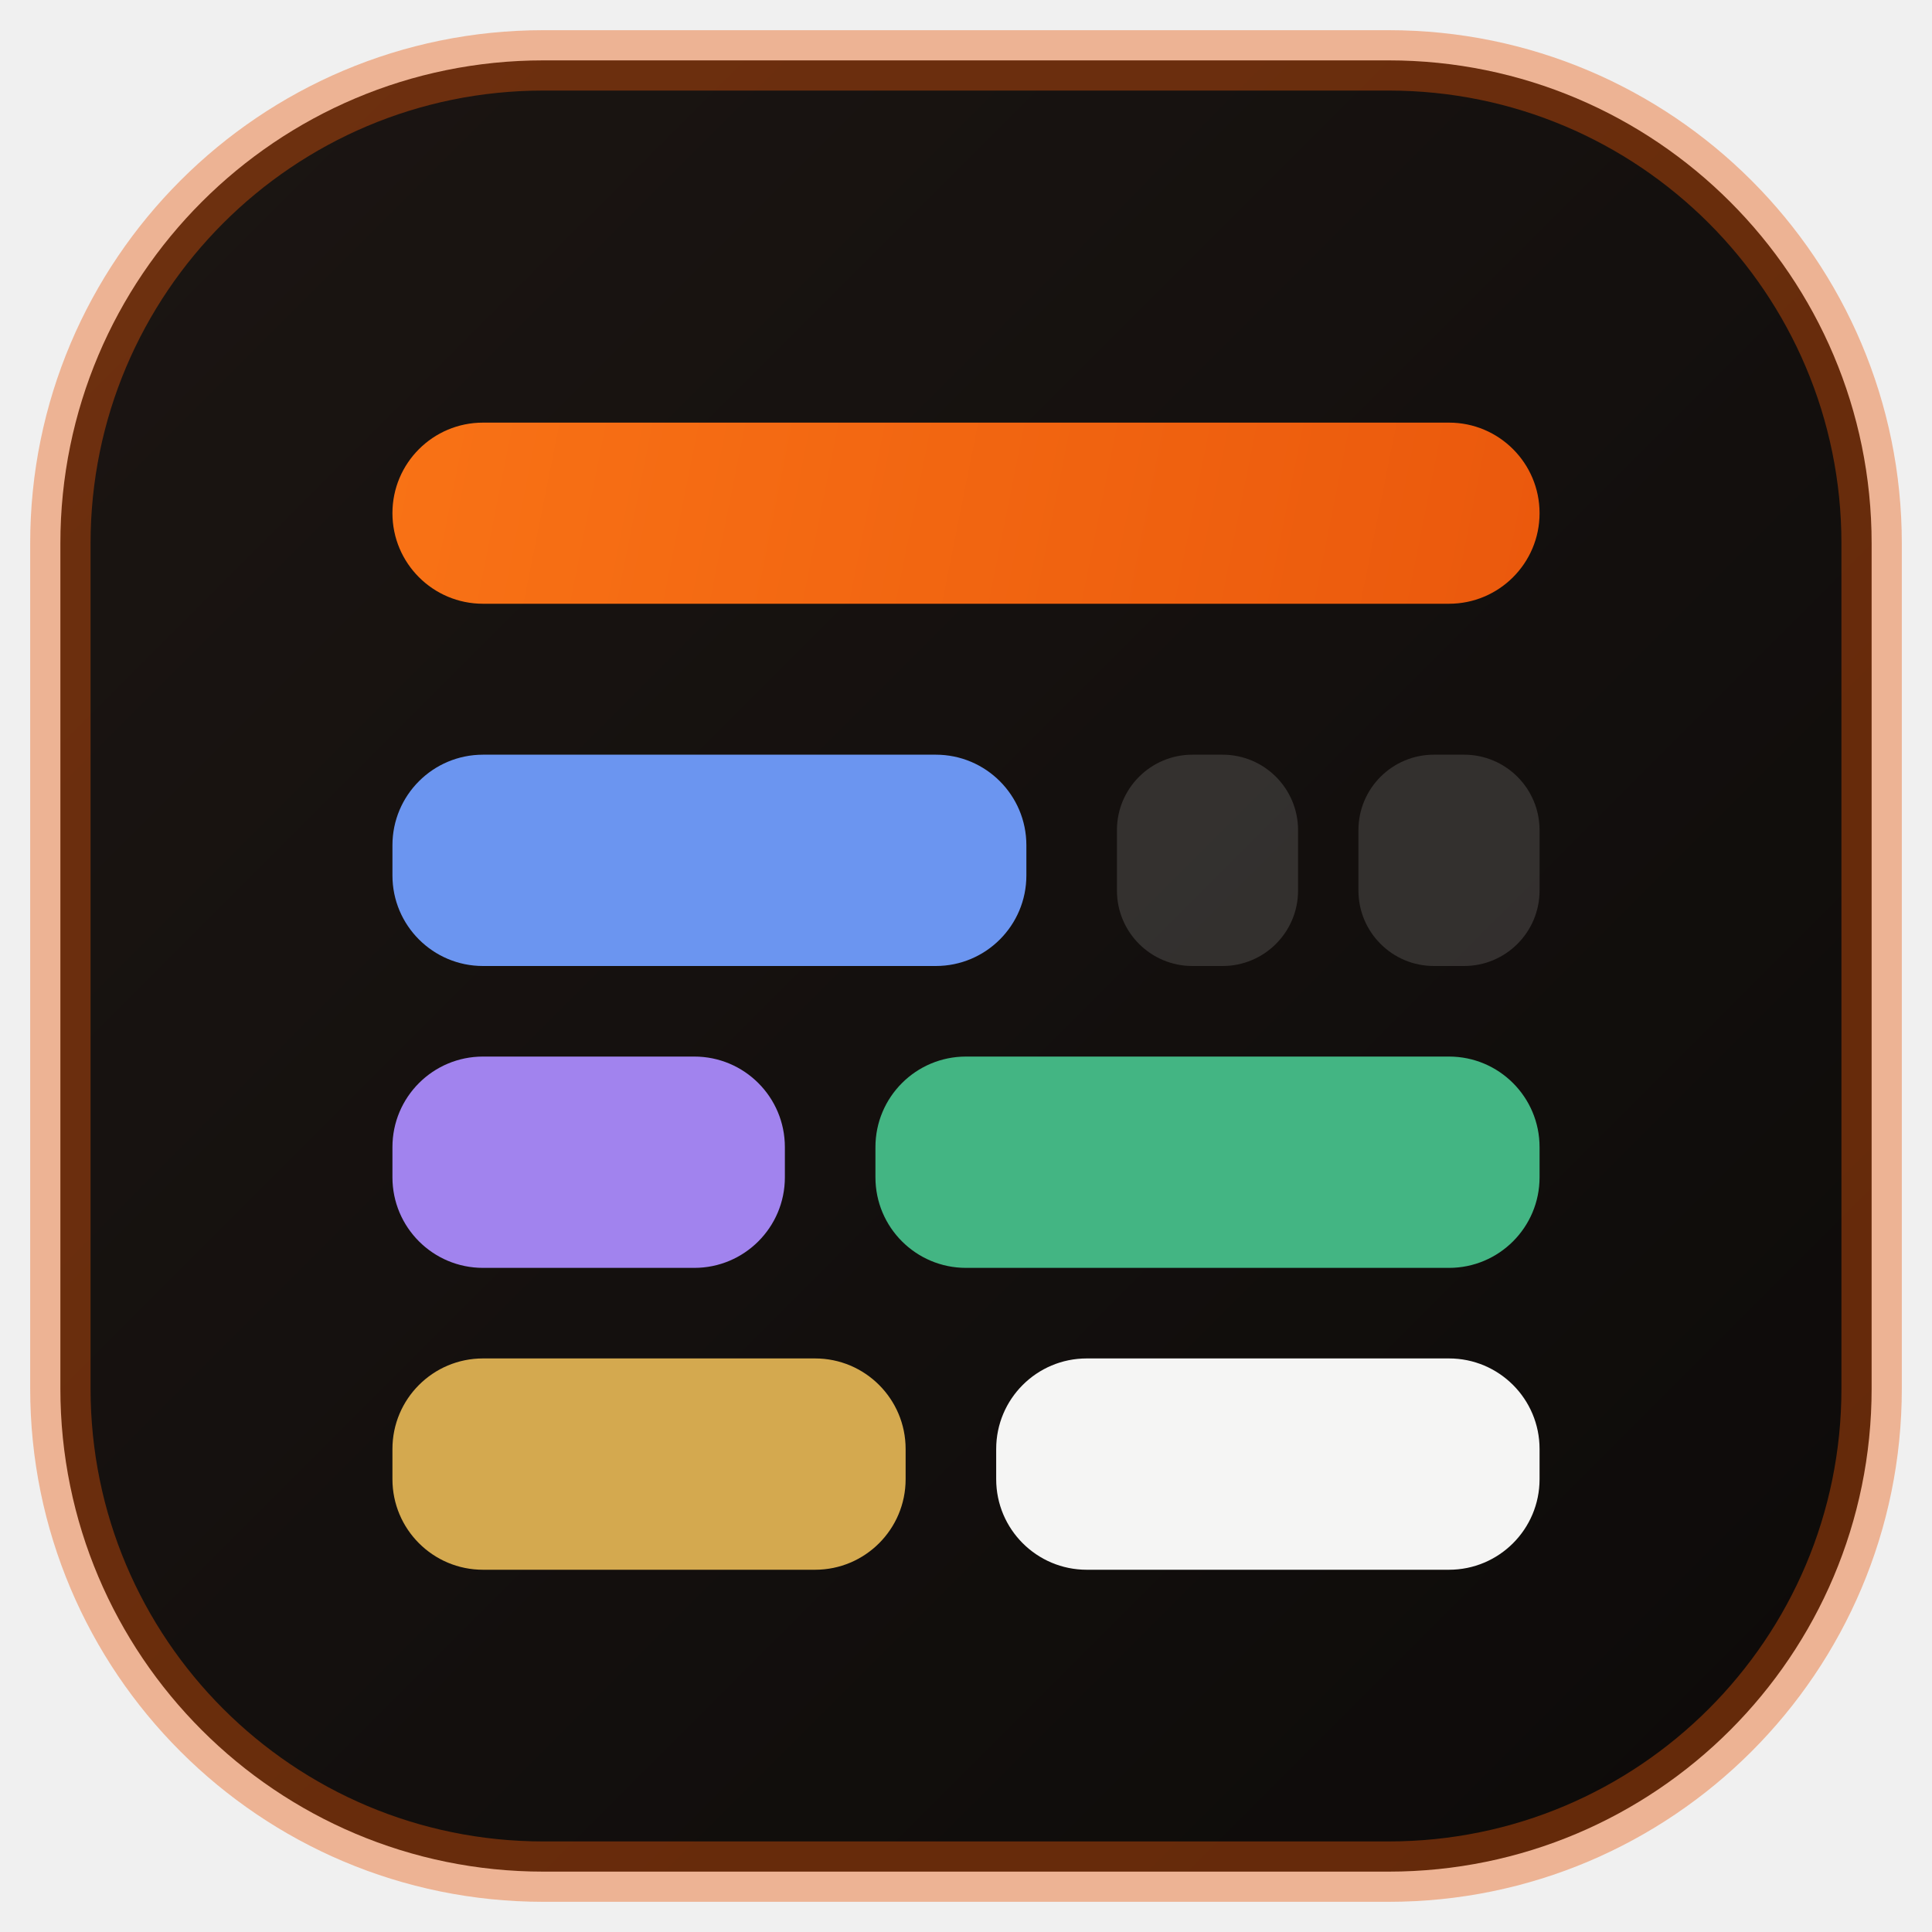
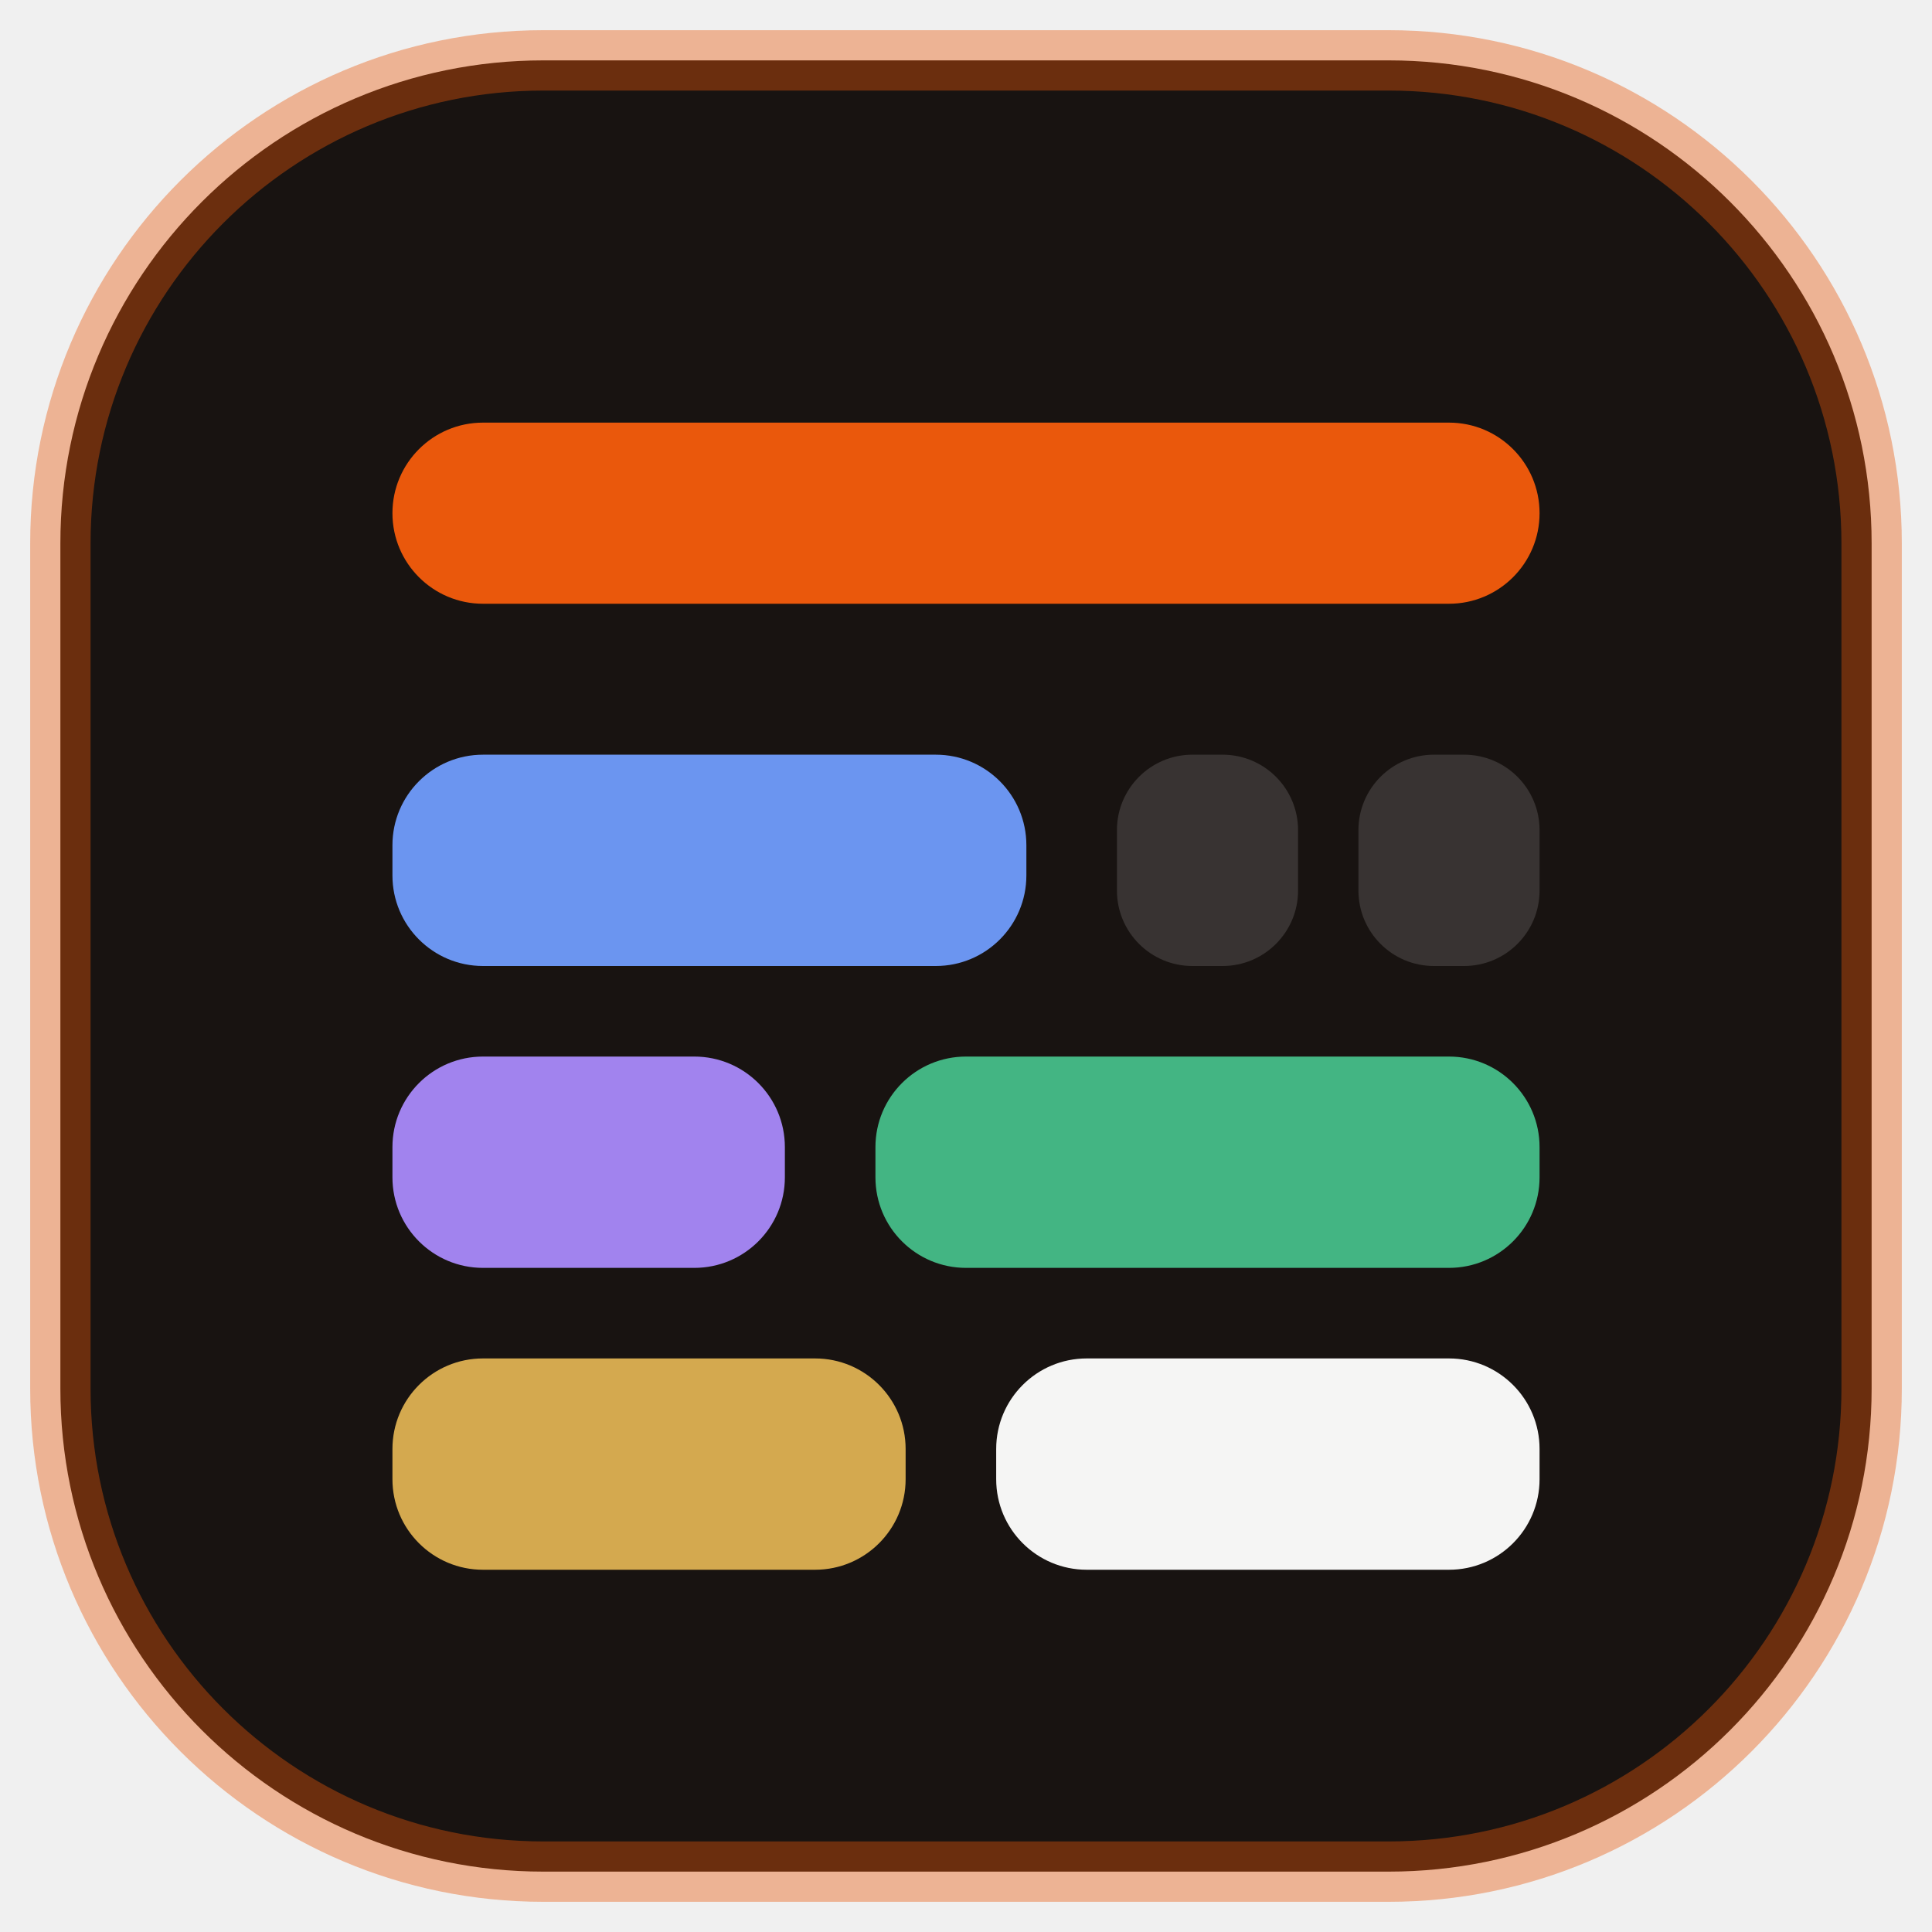
<svg xmlns="http://www.w3.org/2000/svg" viewBox="0 0 64 64" fill="none">
-   <defs>
-     <linearGradient id="yb-bg" x1="0" y1="0" x2="64" y2="64" gradientUnits="userSpaceOnUse">
-       <stop offset="0%" stop-color="#1C1613" />
-       <stop offset="100%" stop-color="#0C0A09" />
-     </linearGradient>
-     <linearGradient id="yb-orange" x1="12" y1="12" x2="52" y2="20" gradientUnits="userSpaceOnUse">
-       <stop offset="0%" stop-color="#F97316" />
-       <stop offset="100%" stop-color="#EA580C" />
-     </linearGradient>
-   </defs>
-   <rect x="2" y="2" width="60" height="60" rx="16" fill="url(#yb-bg)" stroke="#EA580C" stroke-opacity="0.4" stroke-width="2" />
-   <rect x="13" y="14" width="38" height="6" rx="3" fill="url(#yb-orange)" />
-   <rect x="13" y="25" width="21" height="7" rx="3" fill="#6B95F0" />
-   <rect x="37" y="25" width="6" height="7" rx="2.5" fill="#FFFFFF" fill-opacity="0.14" />
-   <rect x="45" y="25" width="6" height="7" rx="2.5" fill="#FFFFFF" fill-opacity="0.14" />
-   <rect x="13" y="35" width="13" height="7" rx="3" fill="#A183EE" />
-   <rect x="29" y="35" width="22" height="7" rx="3" fill="#43B583" />
-   <rect x="13" y="45" width="17" height="7" rx="3" fill="#D4A94F" />
-   <rect x="33" y="45" width="18" height="7" rx="3" fill="#F5F5F4" />
+   <style>
+     .bg { fill: #181311; stroke: #EA580C; stroke-opacity: 0.4; }
+     .hdr { fill: #EA580C; }
+     .b1 { fill: #6B95F0; }
+     .cell { fill: #FFFFFF; fill-opacity: 0.14; }
+     .b2 { fill: #A183EE; }
+     .b3 { fill: #43B583; }
+     .b4 { fill: #D4A94F; }
+     .now { fill: #F5F5F4; }
+     @media (prefers-color-scheme: light) {
+       .bg { fill: #FFFFFF; stroke: #D97706; stroke-opacity: 0.35; }
+       .b1 { fill: #2F62D6; }
+       .cell { fill: #18181B; fill-opacity: 0.1; }
+       .b2 { fill: #7C4DDB; }
+       .b3 { fill: #178A5C; }
+       .b4 { fill: #B98318; }
+       .now { fill: #18181B; }
+     }
+   </style>
+   <rect class="bg" x="2" y="2" width="60" height="60" rx="16" stroke-width="2" />
+   <rect class="hdr" x="13" y="14" width="38" height="6" rx="3" />
+   <rect class="b1" x="13" y="25" width="21" height="7" rx="3" />
+   <rect class="cell" x="37" y="25" width="6" height="7" rx="2.5" />
+   <rect class="cell" x="45" y="25" width="6" height="7" rx="2.5" />
+   <rect class="b2" x="13" y="35" width="13" height="7" rx="3" />
+   <rect class="b3" x="29" y="35" width="22" height="7" rx="3" />
+   <rect class="b4" x="13" y="45" width="17" height="7" rx="3" />
+   <rect class="now" x="33" y="45" width="18" height="7" rx="3" />
</svg>
